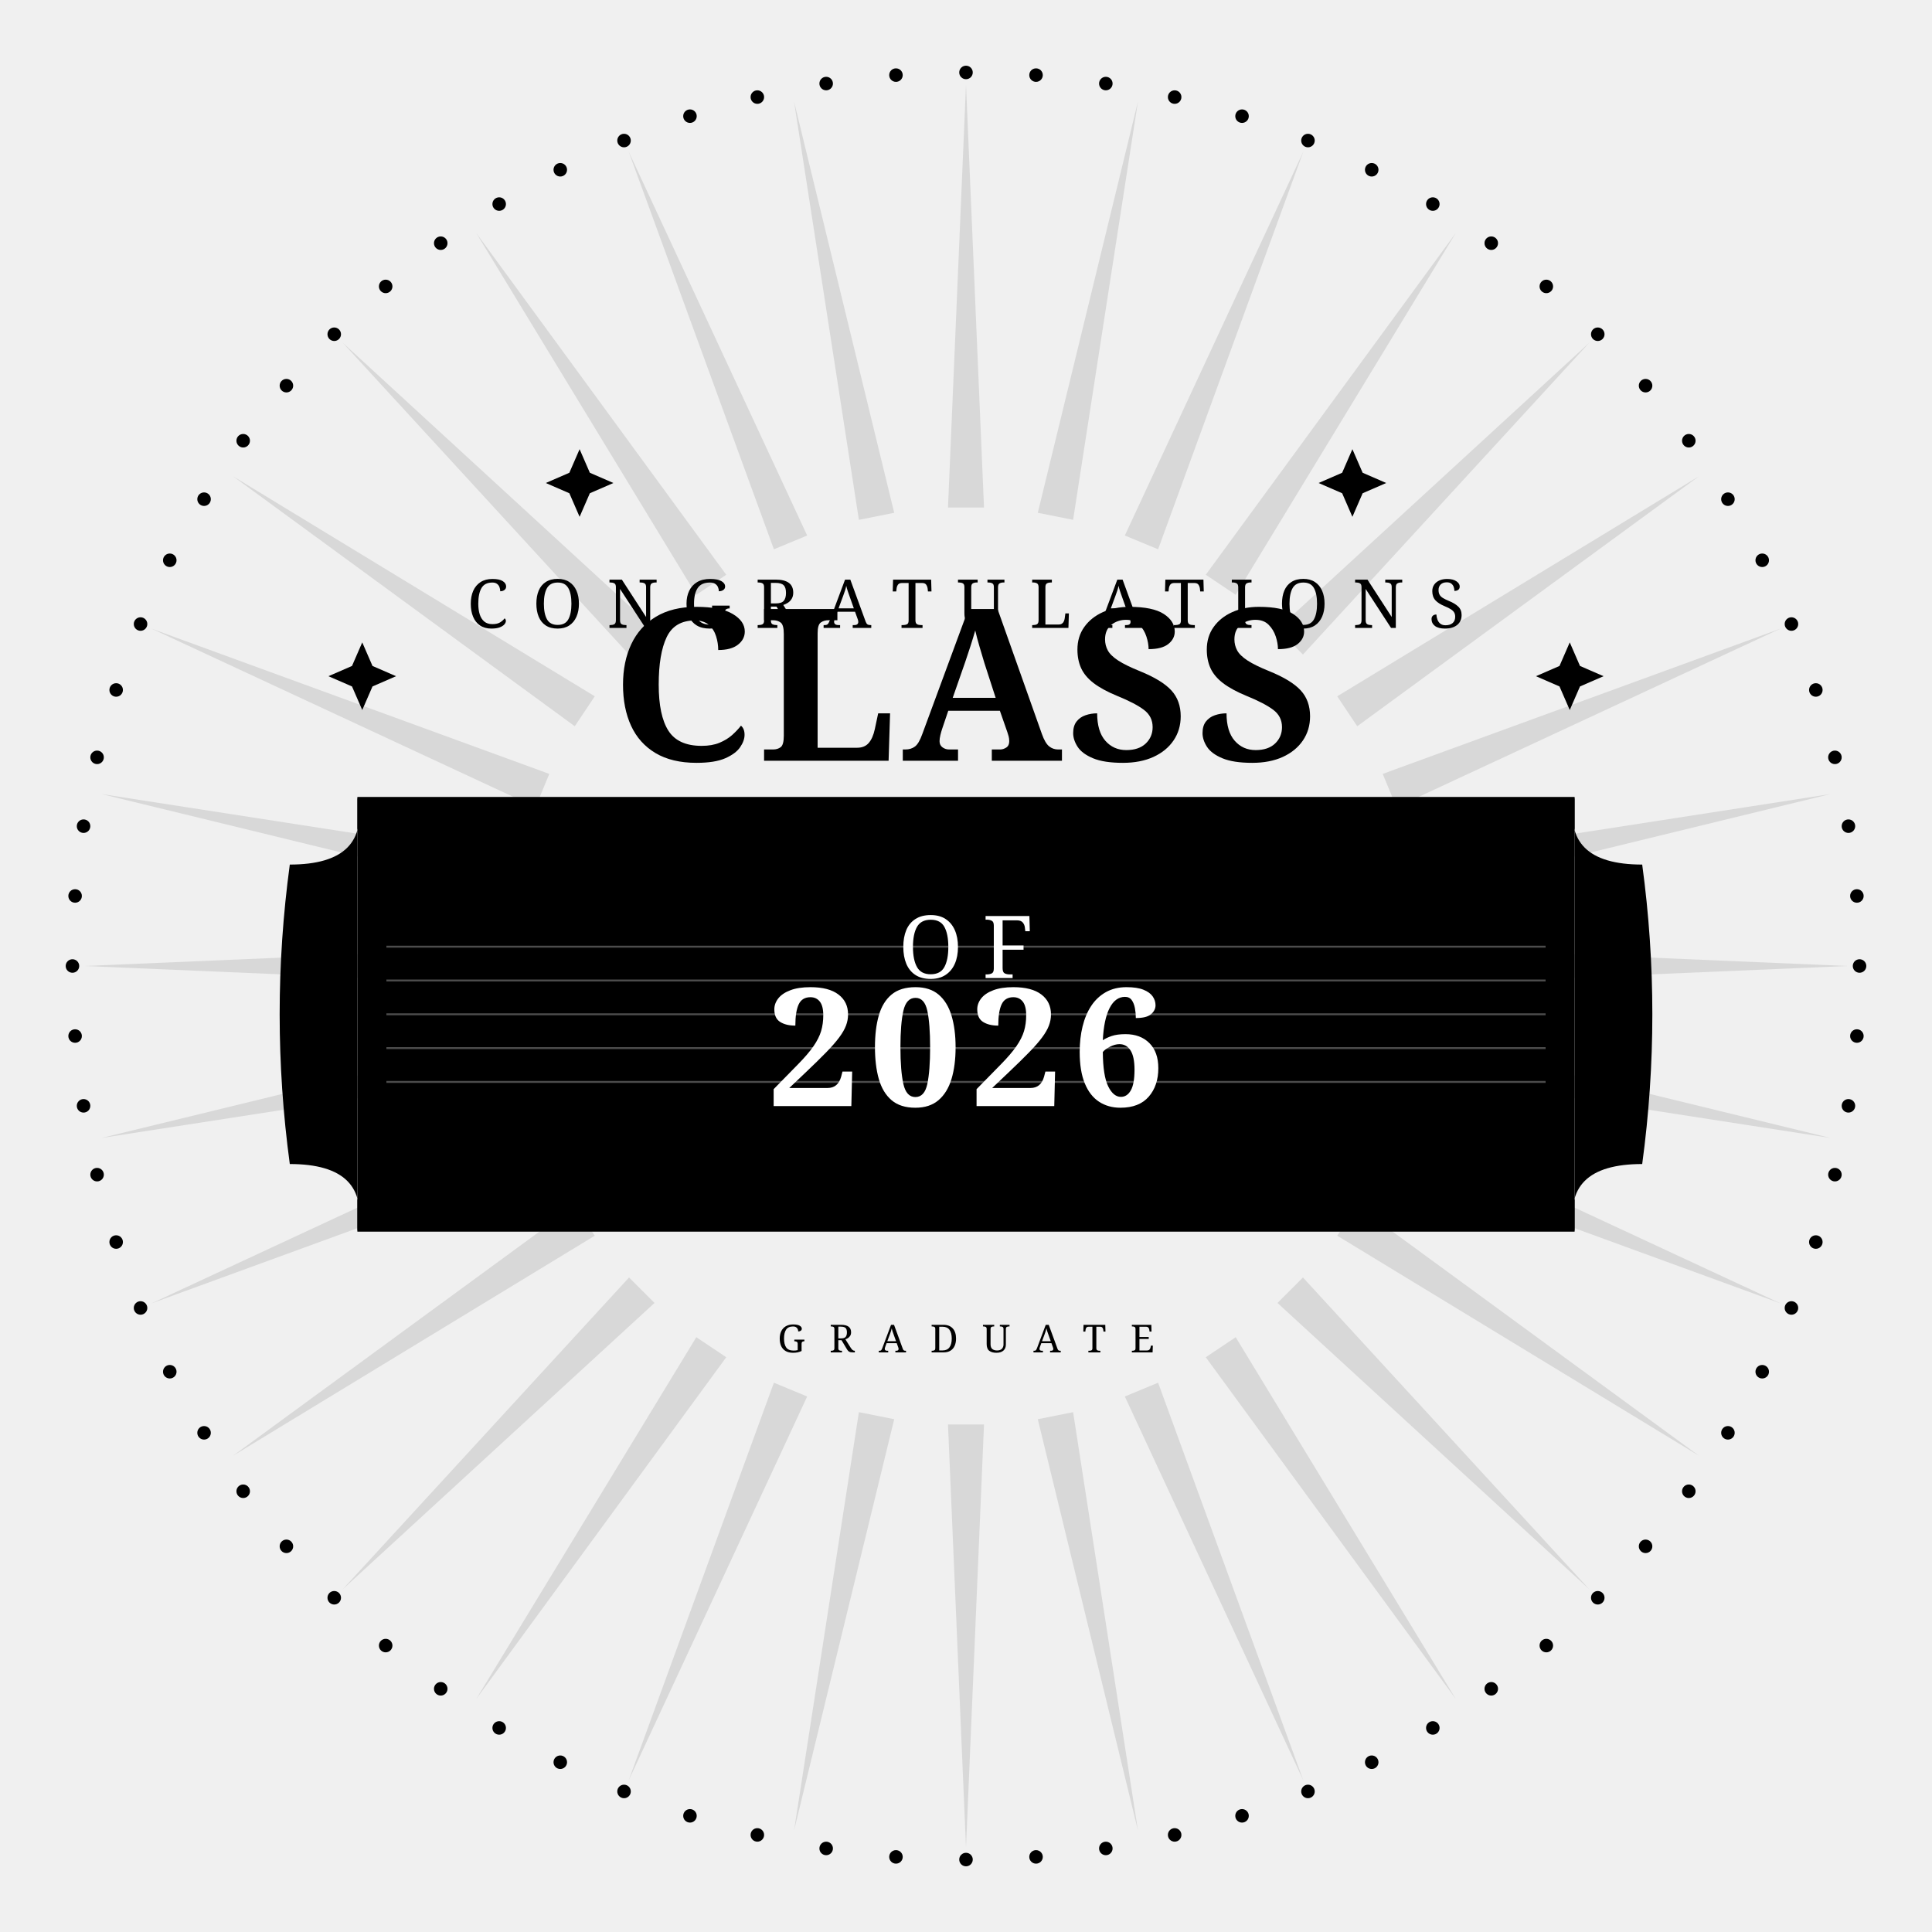
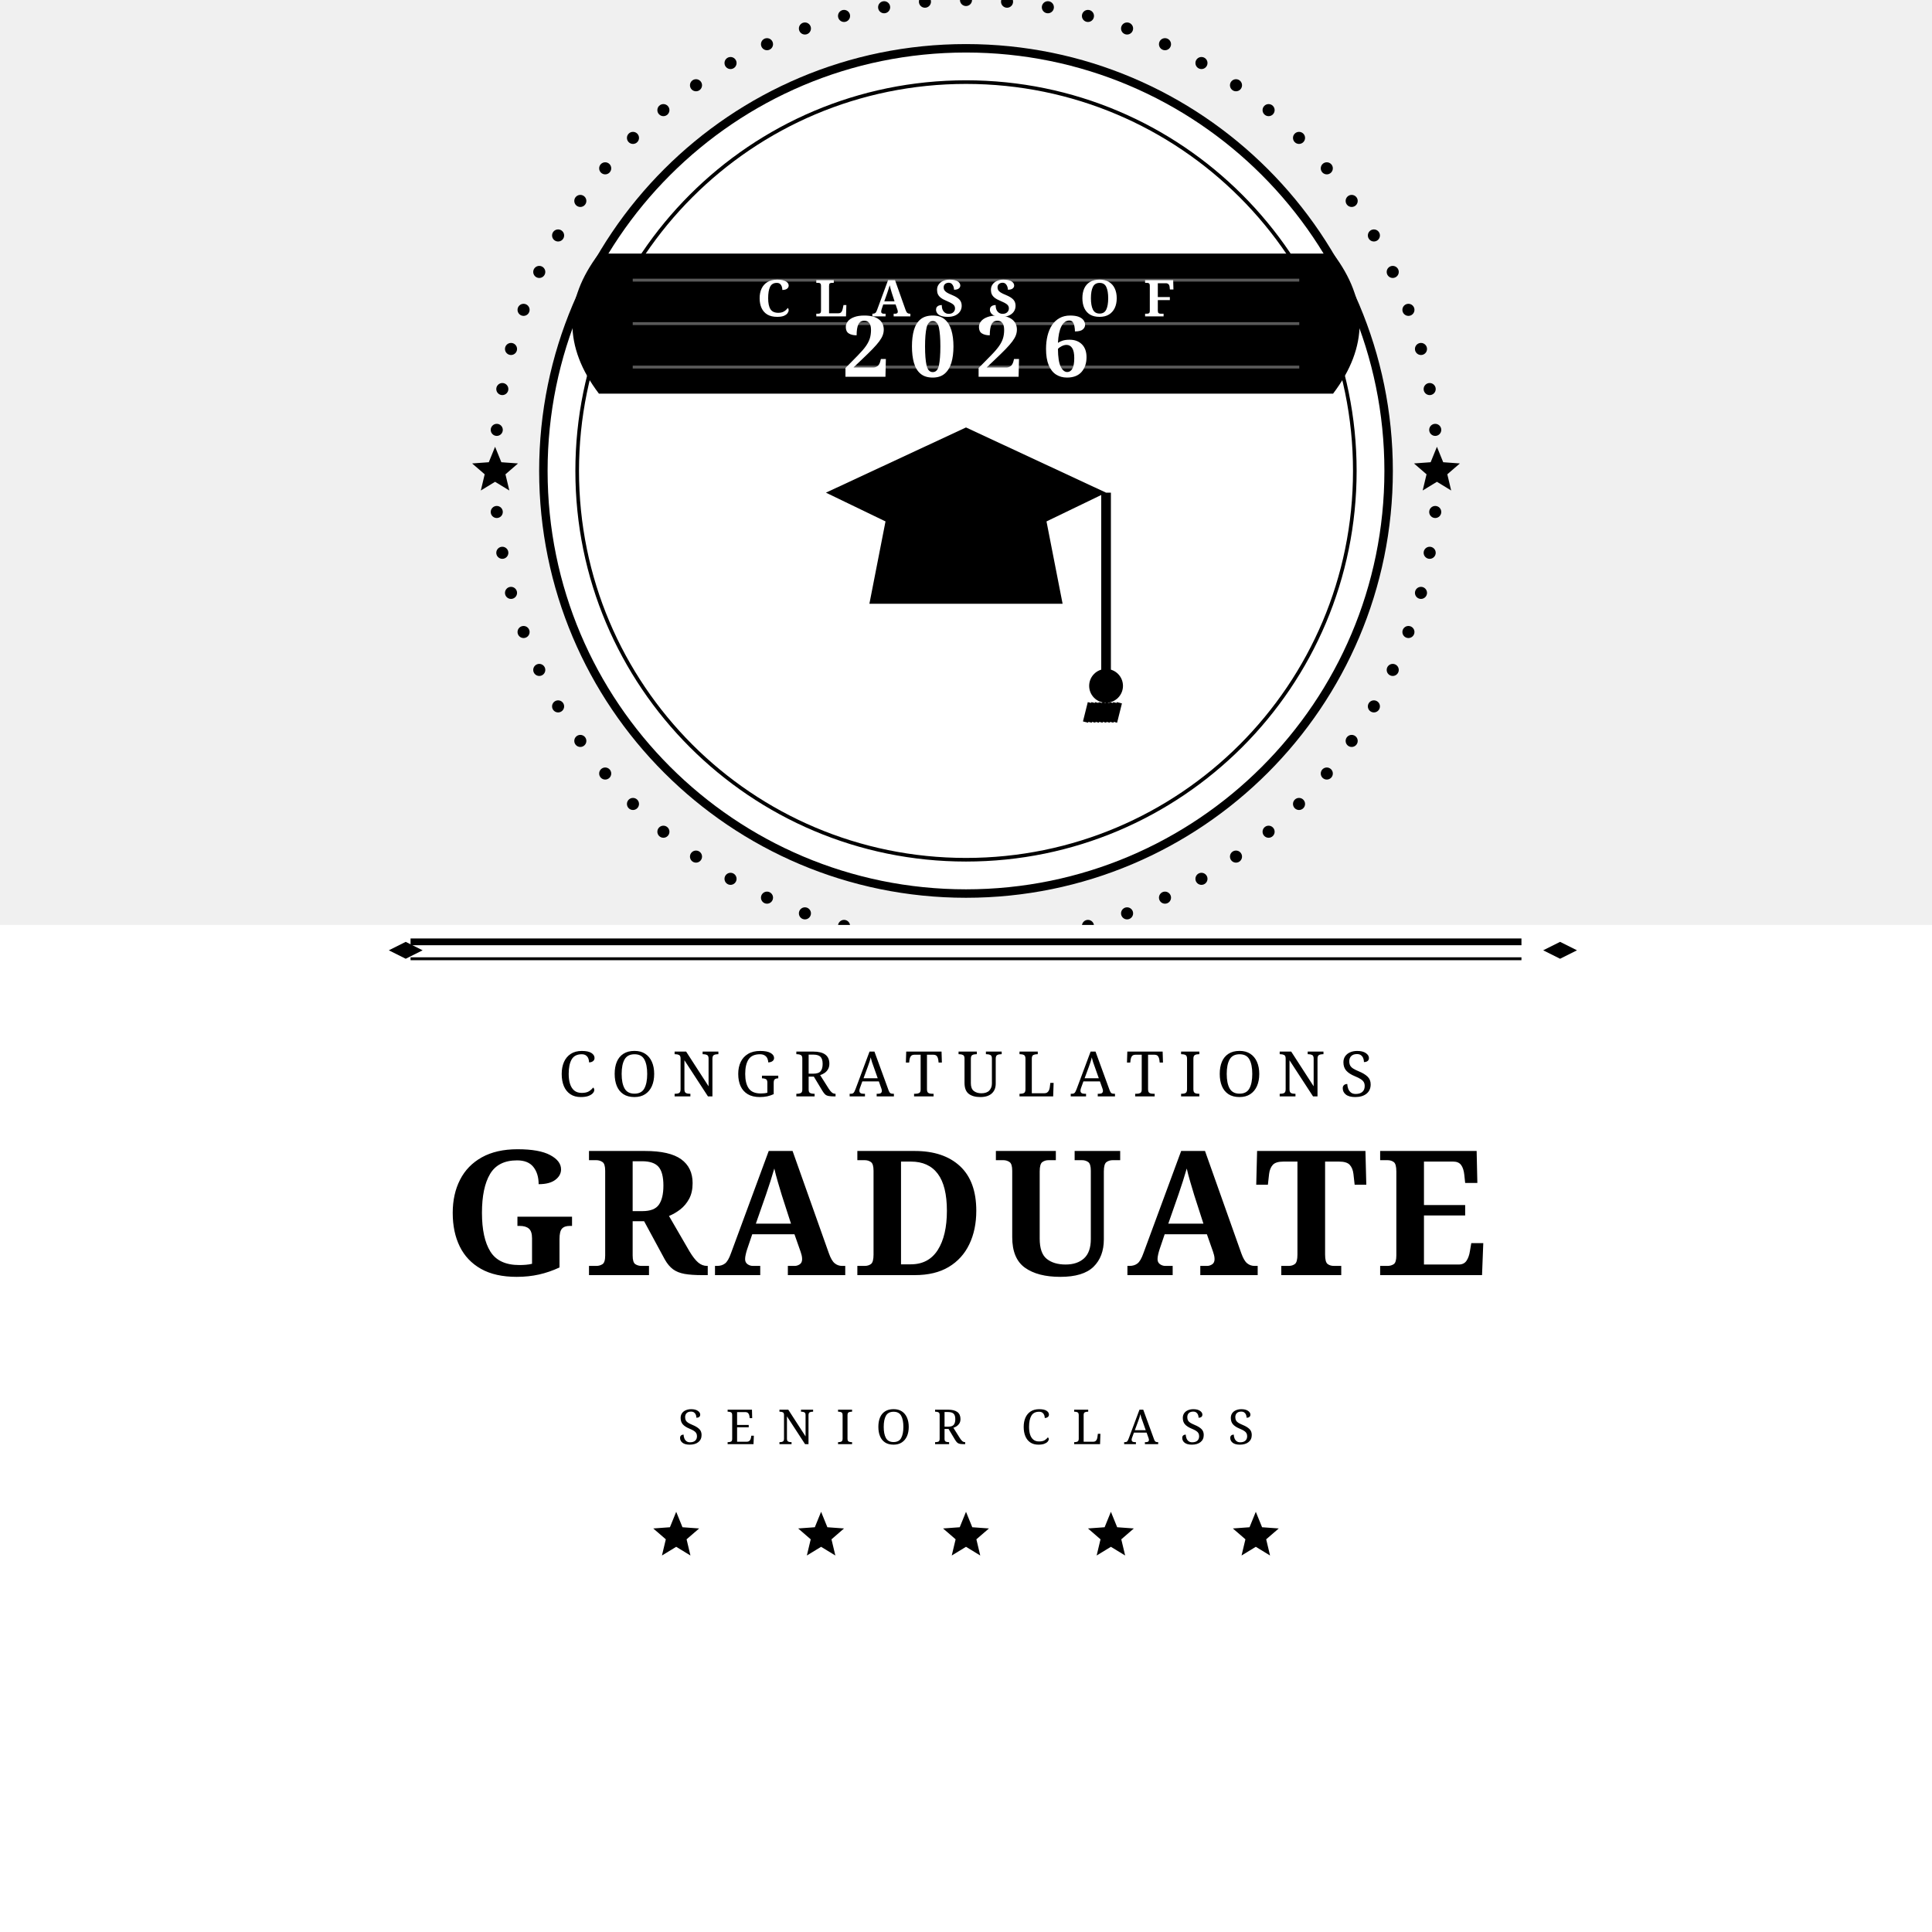
<svg xmlns="http://www.w3.org/2000/svg" viewBox="0 0 800 800" width="800" height="800">
  <rect width="800" height="800" fill="none" />
-   <circle cx="770.0" cy="400.0" r="2.8" fill="black" />
-   <circle cx="768.9" cy="429.0" r="2.8" fill="black" />
-   <circle cx="765.4" cy="457.9" r="2.8" fill="black" />
-   <circle cx="759.8" cy="486.4" r="2.8" fill="black" />
-   <circle cx="751.9" cy="514.3" r="2.8" fill="black" />
-   <circle cx="741.8" cy="541.6" r="2.8" fill="black" />
-   <circle cx="729.7" cy="568.0" r="2.8" fill="black" />
-   <circle cx="715.5" cy="593.3" r="2.8" fill="black" />
-   <circle cx="699.3" cy="617.5" r="2.8" fill="black" />
-   <circle cx="681.4" cy="640.3" r="2.8" fill="black" />
-   <circle cx="661.6" cy="661.6" r="2.8" fill="black" />
-   <circle cx="640.3" cy="681.4" r="2.8" fill="black" />
-   <circle cx="617.5" cy="699.3" r="2.8" fill="black" />
-   <circle cx="593.3" cy="715.5" r="2.8" fill="black" />
-   <circle cx="568.0" cy="729.7" r="2.8" fill="black" />
-   <circle cx="541.6" cy="741.8" r="2.8" fill="black" />
-   <circle cx="514.3" cy="751.9" r="2.8" fill="black" />
-   <circle cx="486.4" cy="759.8" r="2.8" fill="black" />
-   <circle cx="457.9" cy="765.4" r="2.8" fill="black" />
-   <circle cx="429.0" cy="768.9" r="2.8" fill="black" />
-   <circle cx="400.0" cy="770.0" r="2.8" fill="black" />
-   <circle cx="371.0" cy="768.9" r="2.8" fill="black" />
-   <circle cx="342.1" cy="765.4" r="2.8" fill="black" />
-   <circle cx="313.6" cy="759.8" r="2.8" fill="black" />
-   <circle cx="285.7" cy="751.9" r="2.8" fill="black" />
-   <circle cx="258.4" cy="741.8" r="2.8" fill="black" />
-   <circle cx="232.0" cy="729.7" r="2.8" fill="black" />
-   <circle cx="206.7" cy="715.5" r="2.8" fill="black" />
-   <circle cx="182.5" cy="699.3" r="2.8" fill="black" />
-   <circle cx="159.7" cy="681.4" r="2.8" fill="black" />
-   <circle cx="138.4" cy="661.6" r="2.8" fill="black" />
-   <circle cx="118.6" cy="640.3" r="2.8" fill="black" />
-   <circle cx="100.7" cy="617.5" r="2.8" fill="black" />
-   <circle cx="84.5" cy="593.3" r="2.8" fill="black" />
-   <circle cx="70.3" cy="568.0" r="2.8" fill="black" />
-   <circle cx="58.2" cy="541.6" r="2.8" fill="black" />
-   <circle cx="48.1" cy="514.3" r="2.8" fill="black" />
-   <circle cx="40.2" cy="486.4" r="2.8" fill="black" />
-   <circle cx="34.6" cy="457.9" r="2.8" fill="black" />
-   <circle cx="31.1" cy="429.0" r="2.8" fill="black" />
-   <circle cx="30.0" cy="400.0" r="2.8" fill="black" />
-   <circle cx="31.1" cy="371.0" r="2.8" fill="black" />
-   <circle cx="34.6" cy="342.1" r="2.8" fill="black" />
-   <circle cx="40.2" cy="313.6" r="2.8" fill="black" />
-   <circle cx="48.1" cy="285.7" r="2.8" fill="black" />
-   <circle cx="58.2" cy="258.4" r="2.8" fill="black" />
-   <circle cx="70.3" cy="232.0" r="2.8" fill="black" />
-   <circle cx="84.5" cy="206.7" r="2.8" fill="black" />
-   <circle cx="100.7" cy="182.5" r="2.8" fill="black" />
-   <circle cx="118.6" cy="159.7" r="2.8" fill="black" />
-   <circle cx="138.4" cy="138.4" r="2.8" fill="black" />
-   <circle cx="159.7" cy="118.6" r="2.8" fill="black" />
-   <circle cx="182.5" cy="100.7" r="2.8" fill="black" />
-   <circle cx="206.7" cy="84.5" r="2.8" fill="black" />
-   <circle cx="232.0" cy="70.3" r="2.8" fill="black" />
-   <circle cx="258.4" cy="58.2" r="2.8" fill="black" />
-   <circle cx="285.7" cy="48.1" r="2.8" fill="black" />
-   <circle cx="313.6" cy="40.2" r="2.8" fill="black" />
-   <circle cx="342.1" cy="34.6" r="2.8" fill="black" />
-   <circle cx="371.0" cy="31.1" r="2.8" fill="black" />
-   <circle cx="400.0" cy="30.0" r="2.8" fill="black" />
-   <circle cx="429.0" cy="31.1" r="2.8" fill="black" />
-   <circle cx="457.9" cy="34.6" r="2.8" fill="black" />
-   <circle cx="486.4" cy="40.2" r="2.8" fill="black" />
-   <circle cx="514.3" cy="48.1" r="2.8" fill="black" />
-   <circle cx="541.6" cy="58.2" r="2.8" fill="black" />
-   <circle cx="568.0" cy="70.3" r="2.8" fill="black" />
-   <circle cx="593.3" cy="84.5" r="2.8" fill="black" />
-   <circle cx="617.5" cy="100.7" r="2.8" fill="black" />
-   <circle cx="640.3" cy="118.6" r="2.8" fill="black" />
-   <circle cx="661.6" cy="138.4" r="2.8" fill="black" />
-   <circle cx="681.4" cy="159.7" r="2.8" fill="black" />
-   <circle cx="699.3" cy="182.5" r="2.8" fill="black" />
-   <circle cx="715.5" cy="206.7" r="2.8" fill="black" />
-   <circle cx="729.7" cy="232.0" r="2.8" fill="black" />
-   <circle cx="741.8" cy="258.4" r="2.8" fill="black" />
-   <circle cx="751.9" cy="285.7" r="2.8" fill="black" />
-   <circle cx="759.8" cy="313.6" r="2.8" fill="black" />
-   <circle cx="765.4" cy="342.1" r="2.8" fill="black" />
-   <circle cx="768.9" cy="371.0" r="2.8" fill="black" />
-   <path d="M 589.854,392.541 L 765.000,400.000 L 589.854,407.459 Z M 587.661,429.723 L 757.987,471.208 L 584.750,444.355 Z M 578.256,465.762 L 737.216,539.679 L 572.547,479.545 Z M 562.002,499.275 L 703.486,602.783 L 553.713,511.679 Z M 539.521,528.972 L 658.094,658.094 L 528.972,539.521 Z M 511.679,553.713 L 602.783,703.486 L 499.275,562.002 Z M 479.545,572.547 L 539.679,737.216 L 465.762,578.256 Z M 444.355,584.750 L 471.208,757.987 L 429.723,587.661 Z M 407.459,589.854 L 400.000,765.000 L 392.541,589.854 Z M 370.277,587.661 L 328.792,757.987 L 355.645,584.750 Z M 334.238,578.256 L 260.321,737.216 L 320.455,572.547 Z M 300.725,562.002 L 197.217,703.486 L 288.321,553.713 Z M 271.028,539.521 L 141.906,658.094 L 260.479,528.972 Z M 246.287,511.679 L 96.514,602.783 L 237.998,499.275 Z M 227.453,479.545 L 62.784,539.679 L 221.744,465.762 Z M 215.250,444.355 L 42.013,471.208 L 212.339,429.723 Z M 210.146,407.459 L 35.000,400.000 L 210.146,392.541 Z M 212.339,370.277 L 42.013,328.792 L 215.250,355.645 Z M 221.744,334.238 L 62.784,260.321 L 227.453,320.455 Z M 237.998,300.725 L 96.514,197.217 L 246.287,288.321 Z M 260.479,271.028 L 141.906,141.906 L 271.028,260.479 Z M 288.321,246.287 L 197.217,96.514 L 300.725,237.998 Z M 320.455,227.453 L 260.321,62.784 L 334.238,221.744 Z M 355.645,215.250 L 328.792,42.013 L 370.277,212.339 Z M 392.541,210.146 L 400.000,35.000 L 407.459,210.146 Z M 429.723,212.339 L 471.208,42.013 L 444.355,215.250 Z M 465.762,221.744 L 539.679,62.784 L 479.545,227.453 Z M 499.275,237.998 L 602.783,96.514 L 511.679,246.287 Z M 528.972,260.479 L 658.094,141.906 L 539.521,271.028 Z M 553.713,288.321 L 703.486,197.217 L 562.002,300.725 Z M 572.547,320.455 L 737.216,260.321 L 578.256,334.238 Z M 584.750,355.645 L 757.987,328.792 L 587.661,370.277 Z" fill="black" opacity="0.1" />
-   <path d="M 148.0,330.0 L 652.0,330.0 L 652.0,510.0 L 148.0,510.0 Z" fill="black" />
-   <path d="M 120.0,358.0 Q 111.6,420 120.0,482.0 Q 153.6,482.0 148.0,510.0 L 148.0,330.0 Q 153.6,358.0 120.0,358.0 Z" fill="black" />
-   <path d="M 680.0,358.0 Q 688.4,420 680.0,482.0 Q 646.4,482.0 652.0,510.0 L 652.0,330.0 Q 646.4,358.0 680.0,358.0 Z" fill="black" />
-   <line x1="160" y1="392" x2="640" y2="392" stroke="white" stroke-width="0.8" opacity="0.3" />
-   <line x1="160" y1="406" x2="640" y2="406" stroke="white" stroke-width="0.8" opacity="0.3" />
-   <line x1="160" y1="420" x2="640" y2="420" stroke="white" stroke-width="0.8" opacity="0.3" />
-   <line x1="160" y1="434" x2="640" y2="434" stroke="white" stroke-width="0.8" opacity="0.3" />
-   <line x1="160" y1="448" x2="640" y2="448" stroke="white" stroke-width="0.8" opacity="0.3" />
-   <path d="M 240.000,186.000 L 244.243,195.757 L 254.000,200.000 L 244.243,204.243 L 240.000,214.000 L 235.757,204.243 L 226.000,200.000 L 235.757,195.757 Z" fill="black" />
-   <path d="M 560.000,186.000 L 564.243,195.757 L 574.000,200.000 L 564.243,204.243 L 560.000,214.000 L 555.757,204.243 L 546.000,200.000 L 555.757,195.757 Z" fill="black" />
-   <path d="M 150.000,266.000 L 154.243,275.757 L 164.000,280.000 L 154.243,284.243 L 150.000,294.000 L 145.757,284.243 L 136.000,280.000 L 145.757,275.757 Z" fill="black" />
-   <path d="M 650.000,266.000 L 654.243,275.757 L 664.000,280.000 L 654.243,284.243 L 650.000,294.000 L 645.757,284.243 L 636.000,280.000 L 645.757,275.757 Z" fill="black" />
-   <text x="400" y="260" text-anchor="middle" font-family="Georgia, serif" font-size="28" fill="black" letter-spacing="10">CONGRATULATIONS</text>
-   <text x="400" y="315" text-anchor="middle" font-family="Georgia, serif" font-size="88" font-weight="bold" fill="black" letter-spacing="2">CLASS</text>
-   <text x="400" y="405" text-anchor="middle" font-family="Georgia, serif" font-size="36" fill="white" letter-spacing="8">OF</text>
-   <text x="400" y="458" text-anchor="middle" font-family="Georgia, serif" font-size="68" font-weight="bold" fill="white" letter-spacing="4">2026</text>
-   <text x="400" y="560" text-anchor="middle" font-family="Georgia, serif" font-size="16" fill="black" letter-spacing="10">GRADUATE</text>
+   <circle cx="595.0" cy="195.0" r="2.5" fill="black" />
+   <circle cx="594.3" cy="212.0" r="2.5" fill="black" />
+   <circle cx="592.0" cy="228.9" r="2.5" fill="black" />
+   <circle cx="588.4" cy="245.5" r="2.5" fill="black" />
+   <circle cx="583.2" cy="261.7" r="2.5" fill="black" />
+   <circle cx="576.7" cy="277.4" r="2.5" fill="black" />
+   <circle cx="568.9" cy="292.5" r="2.5" fill="black" />
+   <circle cx="559.7" cy="306.8" r="2.5" fill="black" />
+   <circle cx="549.4" cy="320.3" r="2.5" fill="black" />
+   <circle cx="537.9" cy="332.9" r="2.5" fill="black" />
+   <circle cx="525.3" cy="344.4" r="2.5" fill="black" />
+   <circle cx="511.8" cy="354.7" r="2.5" fill="black" />
+   <circle cx="497.5" cy="363.9" r="2.5" fill="black" />
+   <circle cx="482.4" cy="371.7" r="2.5" fill="black" />
+   <circle cx="466.7" cy="378.2" r="2.5" fill="black" />
+   <circle cx="450.5" cy="383.4" r="2.5" fill="black" />
+   <circle cx="433.9" cy="387.0" r="2.5" fill="black" />
+   <circle cx="417.0" cy="389.3" r="2.5" fill="black" />
+   <circle cx="400.0" cy="390.0" r="2.5" fill="black" />
+   <circle cx="383.0" cy="389.3" r="2.5" fill="black" />
+   <circle cx="366.1" cy="387.0" r="2.5" fill="black" />
+   <circle cx="349.5" cy="383.4" r="2.5" fill="black" />
+   <circle cx="333.3" cy="378.2" r="2.5" fill="black" />
+   <circle cx="317.6" cy="371.7" r="2.5" fill="black" />
+   <circle cx="302.5" cy="363.9" r="2.5" fill="black" />
+   <circle cx="288.2" cy="354.7" r="2.5" fill="black" />
+   <circle cx="274.7" cy="344.4" r="2.5" fill="black" />
+   <circle cx="262.1" cy="332.9" r="2.5" fill="black" />
+   <circle cx="250.6" cy="320.3" r="2.5" fill="black" />
+   <circle cx="240.3" cy="306.8" r="2.5" fill="black" />
+   <circle cx="231.1" cy="292.5" r="2.5" fill="black" />
+   <circle cx="223.3" cy="277.4" r="2.5" fill="black" />
+   <circle cx="216.8" cy="261.7" r="2.5" fill="black" />
+   <circle cx="211.6" cy="245.5" r="2.5" fill="black" />
+   <circle cx="208.0" cy="228.9" r="2.5" fill="black" />
+   <circle cx="205.7" cy="212.0" r="2.5" fill="black" />
+   <circle cx="205.0" cy="195.0" r="2.5" fill="black" />
+   <circle cx="205.7" cy="178.0" r="2.5" fill="black" />
+   <circle cx="208.0" cy="161.1" r="2.5" fill="black" />
+   <circle cx="211.6" cy="144.5" r="2.5" fill="black" />
+   <circle cx="216.8" cy="128.3" r="2.5" fill="black" />
+   <circle cx="223.3" cy="112.6" r="2.5" fill="black" />
+   <circle cx="231.1" cy="97.5" r="2.5" fill="black" />
+   <circle cx="240.3" cy="83.2" r="2.5" fill="black" />
+   <circle cx="250.6" cy="69.7" r="2.5" fill="black" />
+   <circle cx="262.1" cy="57.1" r="2.5" fill="black" />
+   <circle cx="274.7" cy="45.6" r="2.5" fill="black" />
+   <circle cx="288.2" cy="35.3" r="2.5" fill="black" />
+   <circle cx="302.5" cy="26.1" r="2.5" fill="black" />
+   <circle cx="317.6" cy="18.3" r="2.5" fill="black" />
+   <circle cx="333.3" cy="11.8" r="2.5" fill="black" />
+   <circle cx="349.5" cy="6.6" r="2.5" fill="black" />
+   <circle cx="366.1" cy="3.0" r="2.5" fill="black" />
+   <circle cx="383.0" cy="0.7" r="2.5" fill="black" />
+   <circle cx="400.0" cy="0.0" r="2.5" fill="black" />
+   <circle cx="417.0" cy="0.7" r="2.5" fill="black" />
+   <circle cx="433.9" cy="3.0" r="2.5" fill="black" />
+   <circle cx="450.5" cy="6.6" r="2.5" fill="black" />
+   <circle cx="466.7" cy="11.8" r="2.5" fill="black" />
+   <circle cx="482.4" cy="18.3" r="2.5" fill="black" />
+   <circle cx="497.5" cy="26.1" r="2.5" fill="black" />
+   <circle cx="511.8" cy="35.3" r="2.5" fill="black" />
+   <circle cx="525.3" cy="45.6" r="2.5" fill="black" />
+   <circle cx="537.9" cy="57.1" r="2.5" fill="black" />
+   <circle cx="549.4" cy="69.7" r="2.5" fill="black" />
+   <circle cx="559.7" cy="83.2" r="2.5" fill="black" />
+   <circle cx="568.9" cy="97.5" r="2.5" fill="black" />
+   <circle cx="576.7" cy="112.6" r="2.5" fill="black" />
+   <circle cx="583.2" cy="128.3" r="2.5" fill="black" />
+   <circle cx="588.4" cy="144.5" r="2.5" fill="black" />
+   <circle cx="592.0" cy="161.1" r="2.5" fill="black" />
+   <circle cx="594.3" cy="178.0" r="2.5" fill="black" />
+   <polygon points="595.0,185.0 597.6,191.4 604.5,191.9 599.3,196.4 600.9,203.1 595.0,199.5 589.1,203.1 590.7,196.4 585.5,191.9 592.4,191.4" fill="black" />
+   <polygon points="205.0,185.0 207.6,191.4 214.5,191.9 209.3,196.4 210.9,203.1 205.0,199.5 199.1,203.1 200.7,196.4 195.5,191.9 202.4,191.4" fill="black" />
+   <circle cx="400" cy="195" r="175" fill="white" />
+   <circle cx="400" cy="195" r="175" fill="none" stroke="black" stroke-width="3.5" />
+   <circle cx="400" cy="195" r="161" fill="none" stroke="black" stroke-width="1.5" />
+   <path d="M 248,105 L 552,105 L 552,163 L 248,163 Z" fill="black" />
+   <path d="M 248,105 Q 226,134 248,163 Z" fill="black" />
+   <path d="M 552,105 Q 574,134 552,163 Z" fill="black" />
+   <line x1="262" y1="116" x2="538" y2="116" stroke="white" stroke-width="1.2" opacity="0.35" />
+   <line x1="262" y1="134" x2="538" y2="134" stroke="white" stroke-width="1.2" opacity="0.35" />
+   <line x1="262" y1="152" x2="538" y2="152" stroke="white" stroke-width="1.2" opacity="0.35" />
+   <text x="400" y="131" text-anchor="middle" font-family="Georgia,serif" font-size="21" font-weight="bold" fill="white" letter-spacing="10">CLASS OF</text>
+   <text x="400" y="156" text-anchor="middle" font-family="Georgia,serif" font-size="35" font-weight="bold" fill="white" letter-spacing="8">2026</text>
+   <path d="M 400,177 L 458,204 L 400,232 L 342,204 Z" fill="black" />
+   <path d="M 369,204 L 431,204 L 440,250 L 360,250 Z" fill="black" />
+   <line x1="458" y1="204" x2="458" y2="284" stroke="black" stroke-width="4" />
+   <circle cx="458" cy="284" r="7" fill="black" />
+   <line x1="451.5" y1="291" x2="449.5" y2="299" stroke="black" stroke-width="2.2" />
+   <line x1="453.0" y1="291" x2="451.0" y2="299" stroke="black" stroke-width="2.2" />
+   <line x1="454.5" y1="291" x2="452.5" y2="299" stroke="black" stroke-width="2.2" />
+   <line x1="456.0" y1="291" x2="454.0" y2="299" stroke="black" stroke-width="2.2" />
+   <line x1="457.5" y1="291" x2="455.5" y2="299" stroke="black" stroke-width="2.2" />
+   <line x1="459.0" y1="291" x2="457.0" y2="299" stroke="black" stroke-width="2.2" />
+   <line x1="460.5" y1="291" x2="458.5" y2="299" stroke="black" stroke-width="2.2" />
+   <line x1="462.0" y1="291" x2="460.0" y2="299" stroke="black" stroke-width="2.2" />
+   <line x1="463.5" y1="291" x2="461.5" y2="299" stroke="black" stroke-width="2.2" />
+   <rect x="0" y="383" width="800" height="420" fill="white" />
+   <line x1="170" y1="390" x2="630" y2="390" stroke="black" stroke-width="2.8" />
+   <line x1="170" y1="397" x2="630" y2="397" stroke="black" stroke-width="1.2" />
+   <polygon points="161,393.5 168,390 175,393.5 168,397" fill="black" />
+   <polygon points="639,393.5 646,390 653,393.5 646,397" fill="black" />
+   <text x="400" y="454" text-anchor="middle" font-family="Georgia,serif" font-size="26" fill="black" letter-spacing="6">CONGRATULATIONS</text>
+   <text x="400" y="528" text-anchor="middle" font-family="Georgia,serif" font-size="72" font-weight="bold" fill="black" letter-spacing="3">GRADUATE</text>
+   <text x="400" y="598" text-anchor="middle" font-family="Georgia,serif" font-size="20" fill="black" letter-spacing="9">SENIOR CLASS</text>
+   <polygon points="280.0,626.0 282.6,632.4 289.5,632.9 284.3,637.4 285.9,644.1 280.0,640.5 274.1,644.1 275.7,637.4 270.5,632.9 277.4,632.4" fill="black" />
+   <polygon points="340.0,626.0 342.6,632.4 349.5,632.9 344.3,637.4 345.9,644.1 340.0,640.5 334.1,644.1 335.7,637.4 330.5,632.9 337.4,632.4" fill="black" />
+   <polygon points="400.0,626.0 402.6,632.4 409.5,632.9 404.3,637.4 405.9,644.1 400.0,640.5 394.1,644.1 395.7,637.4 390.5,632.9 397.4,632.4" fill="black" />
+   <polygon points="460.0,626.0 462.6,632.4 469.5,632.9 464.3,637.4 465.9,644.1 460.0,640.5 454.1,644.1 455.7,637.4 450.5,632.9 457.4,632.4" fill="black" />
+   <polygon points="520.0,626.0 522.6,632.4 529.5,632.9 524.3,637.4 525.9,644.1 520.0,640.5 514.1,644.1 515.7,637.4 510.5,632.9 517.4,632.4" fill="black" />
</svg>
